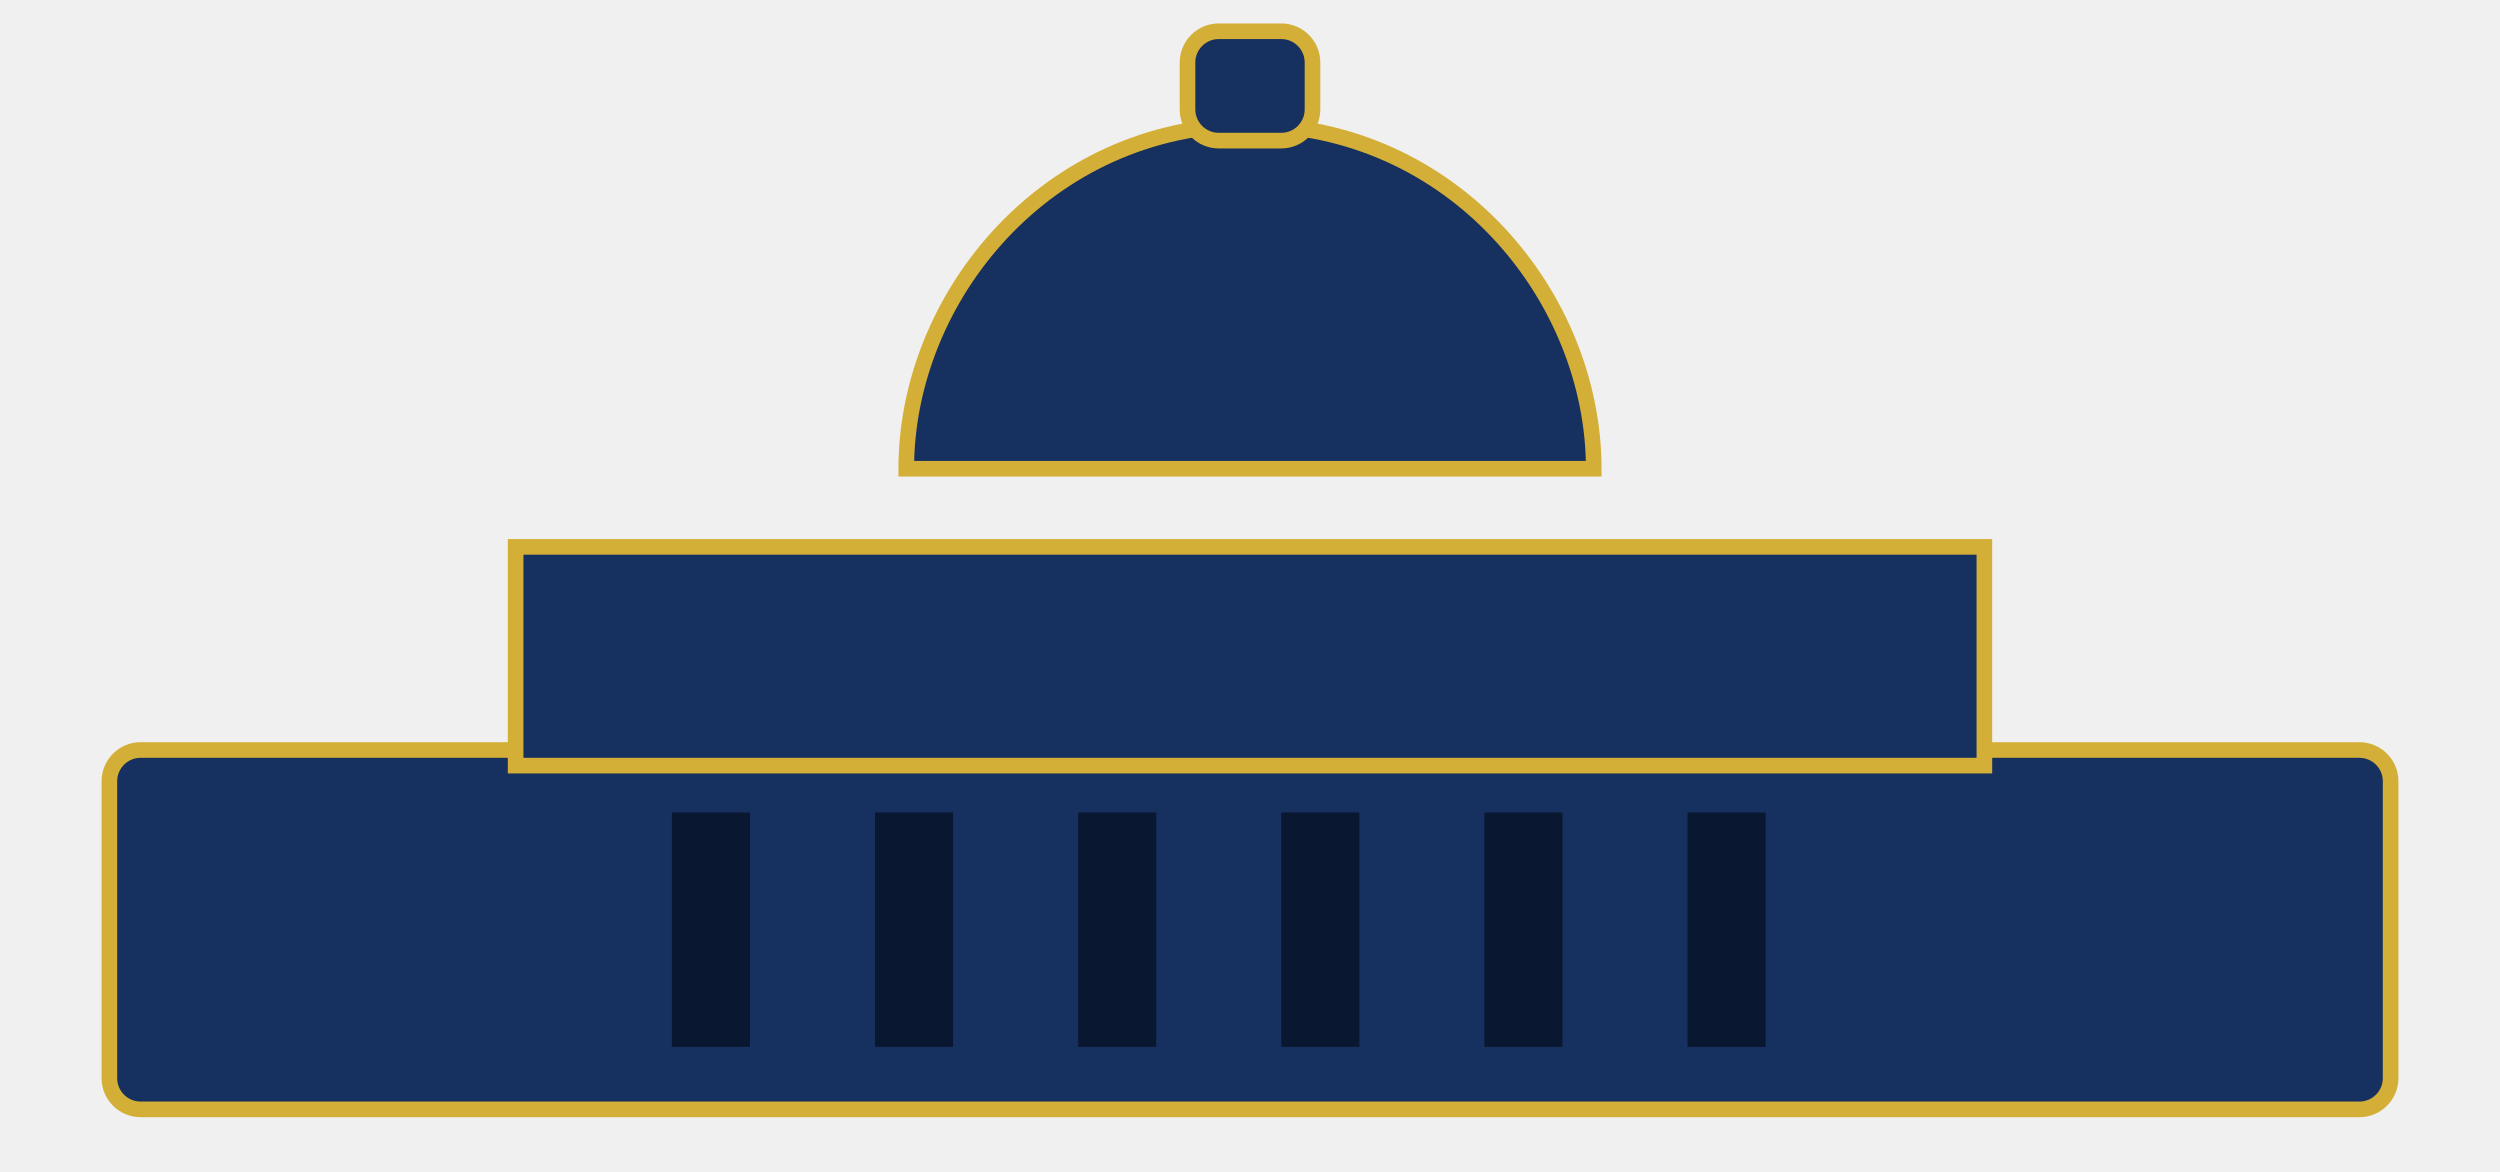
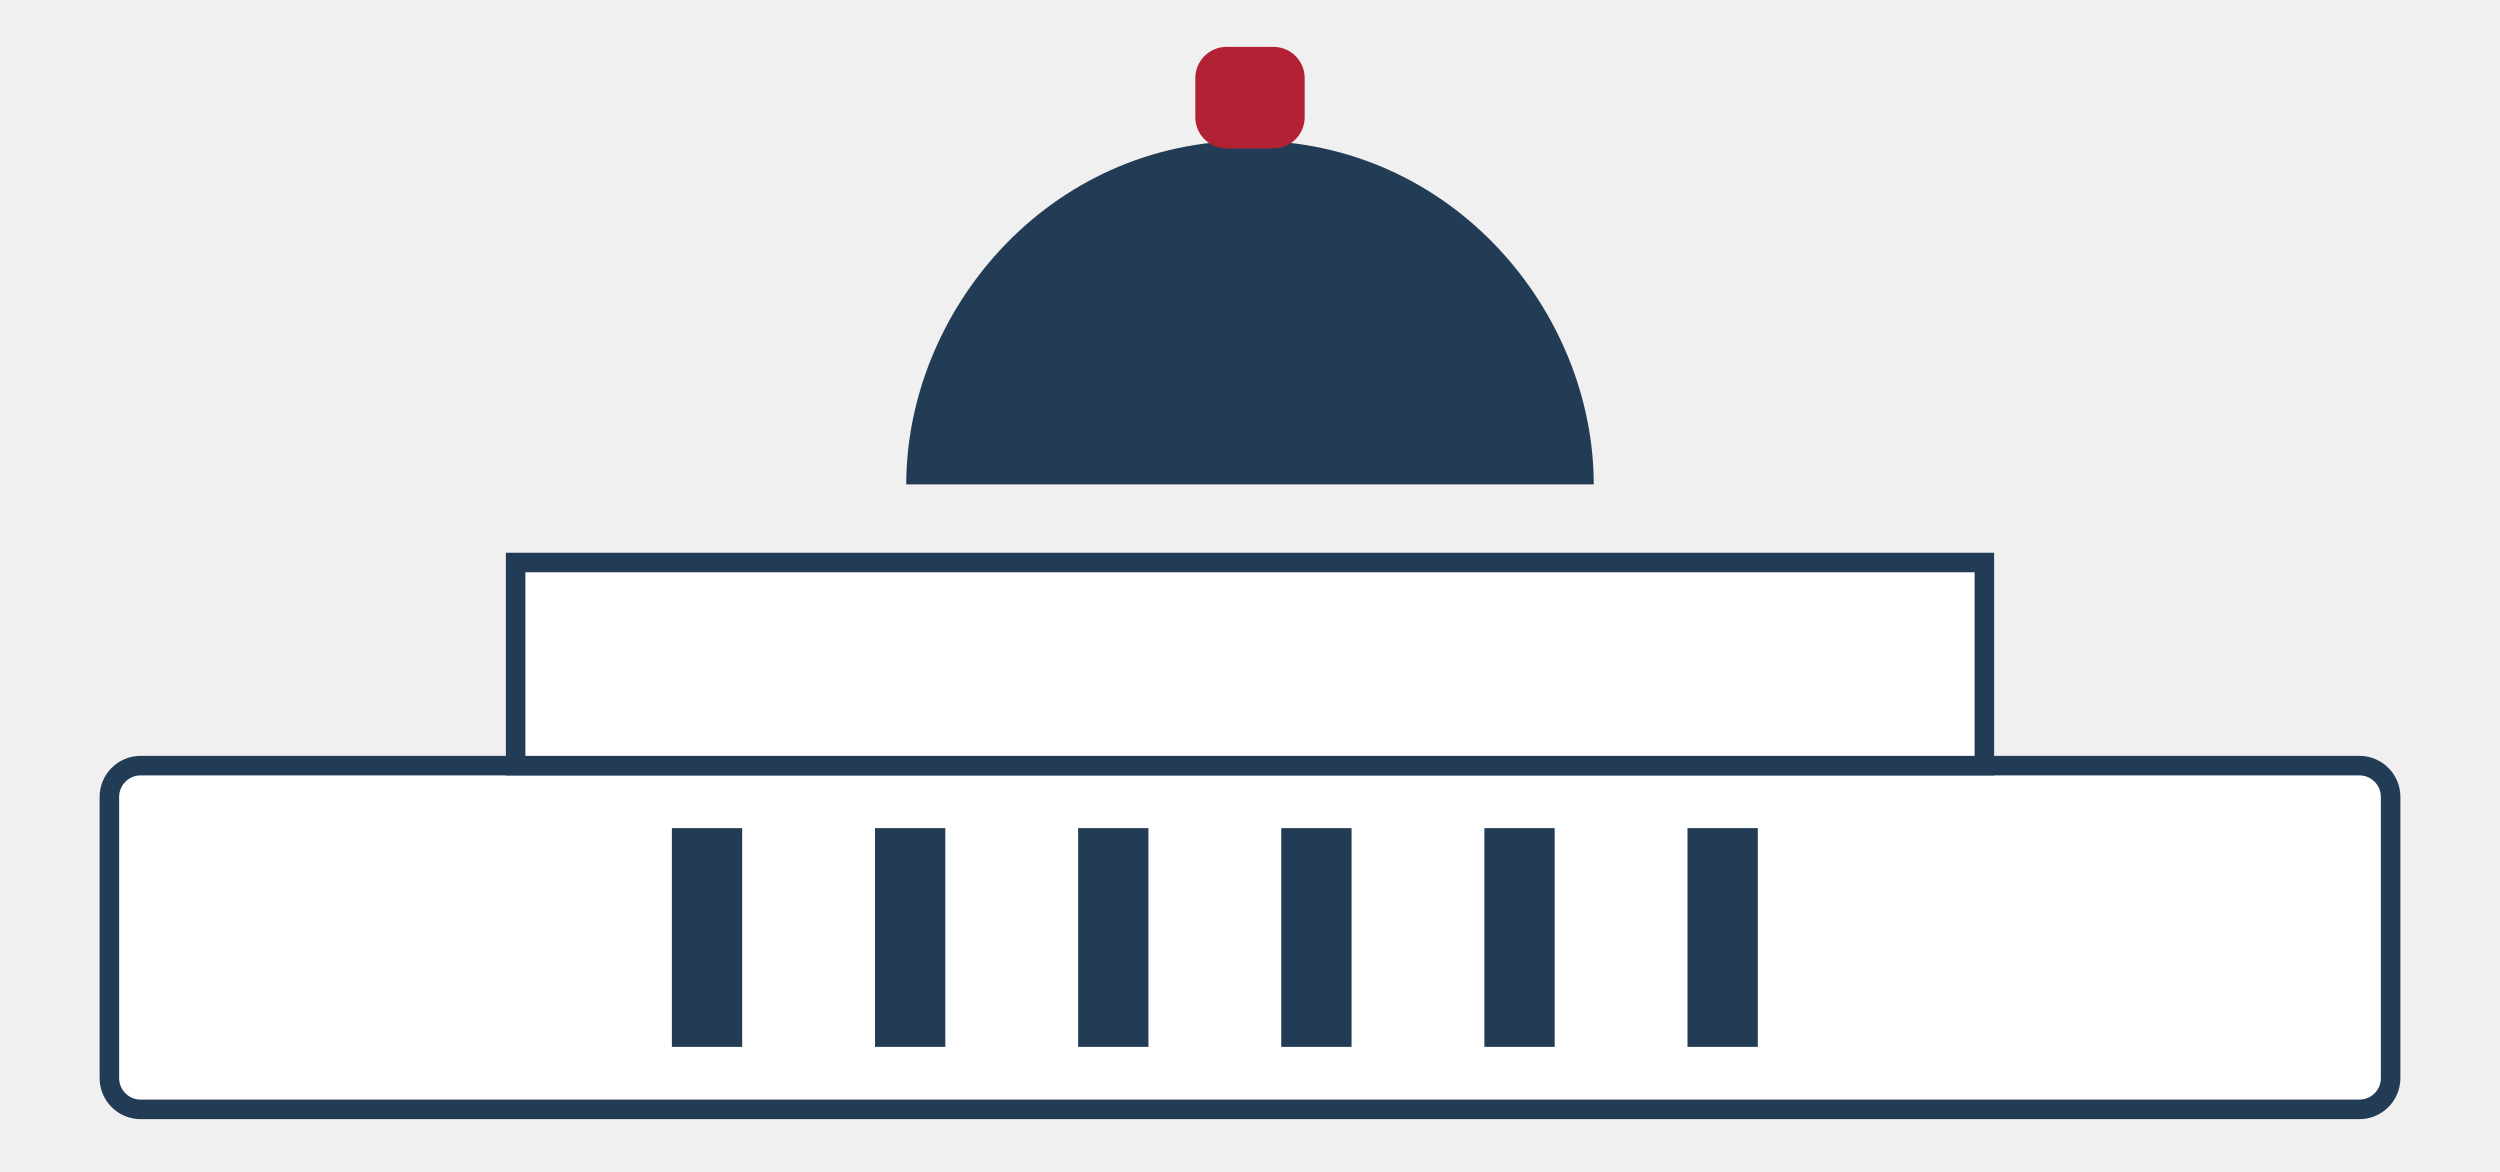
- <svg xmlns="http://www.w3.org/2000/svg" viewBox="0 0 320 150" role="img" aria-label="Capitol building silhouette">
-   <g fill="#16305f" stroke="#d4af37" stroke-width="2">
-     <rect x="14" y="96" width="292" height="46" rx="4" />
-     <rect x="66" y="70" width="188" height="28" />
-     <path d="M160 16 c26 0 44 22 44 44 h-88 c0-22 18-44 44-44 Z" />
-     <rect x="152" y="4" width="16" height="14" rx="4" />
-   </g>
-   <g fill="#0a1730">
-     <rect x="86" y="104" width="10" height="30" />
-     <rect x="112" y="104" width="10" height="30" />
-     <rect x="138" y="104" width="10" height="30" />
-     <rect x="164" y="104" width="10" height="30" />
-     <rect x="190" y="104" width="10" height="30" />
-     <rect x="216" y="104" width="10" height="30" />
+ <svg xmlns="http://www.w3.org/2000/svg" viewBox="0 0 320 150" role="img" aria-label="Capitol building">
+   <rect x="14" y="98" width="292" height="44" rx="4" fill="#ffffff" stroke="#233c56" stroke-width="2.5" />
+   <rect x="66" y="72" width="188" height="26" fill="#ffffff" stroke="#233c56" stroke-width="2.5" />
+   <path d="M160 18 c26 0 44 22 44 44 h-88 c0-22 18-44 44-44 Z" fill="#233c56" />
+   <rect x="153" y="6" width="14" height="13" rx="4" fill="#b22234" />
+   <g fill="#233c56">
+     <rect x="86" y="106" width="9" height="28" />
+     <rect x="112" y="106" width="9" height="28" />
+     <rect x="138" y="106" width="9" height="28" />
+     <rect x="164" y="106" width="9" height="28" />
+     <rect x="190" y="106" width="9" height="28" />
+     <rect x="216" y="106" width="9" height="28" />
  </g>
</svg>
